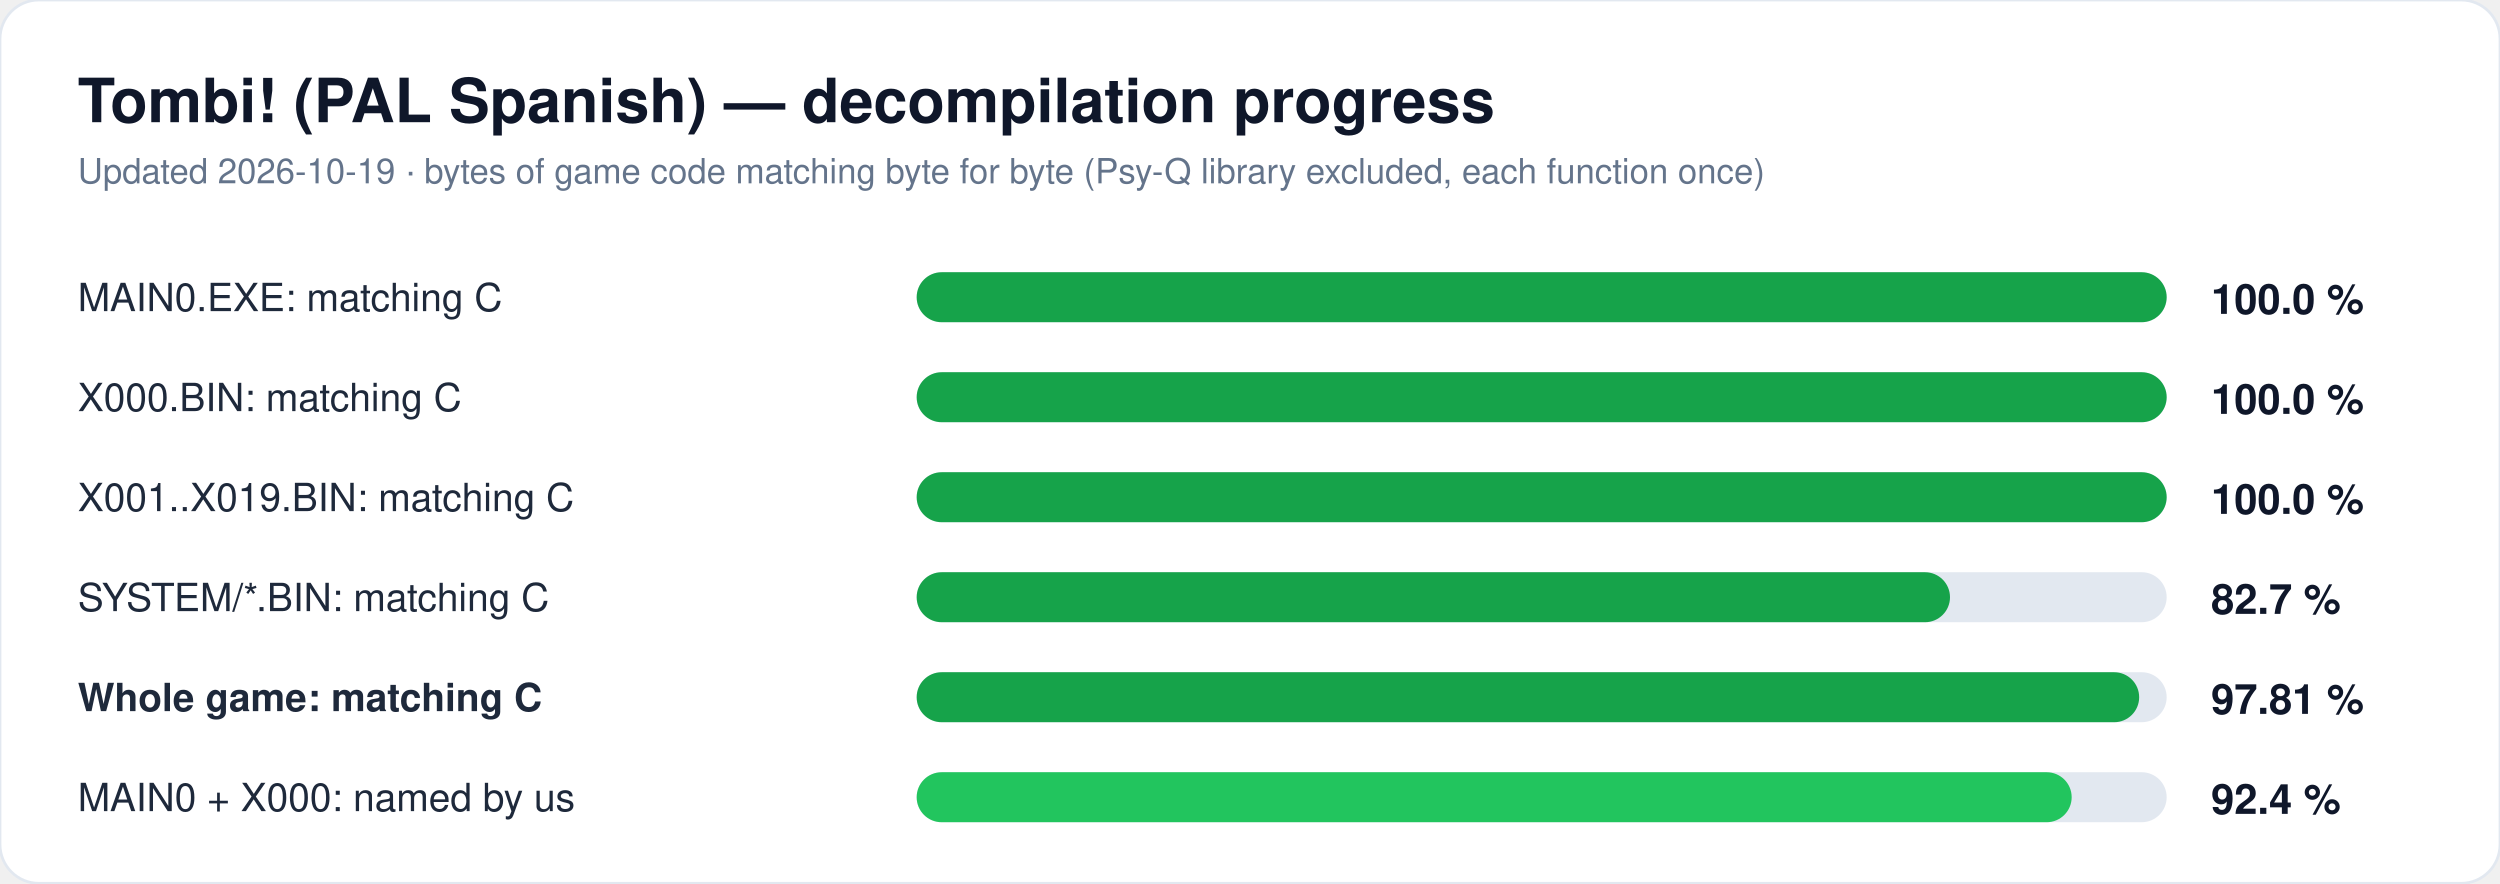
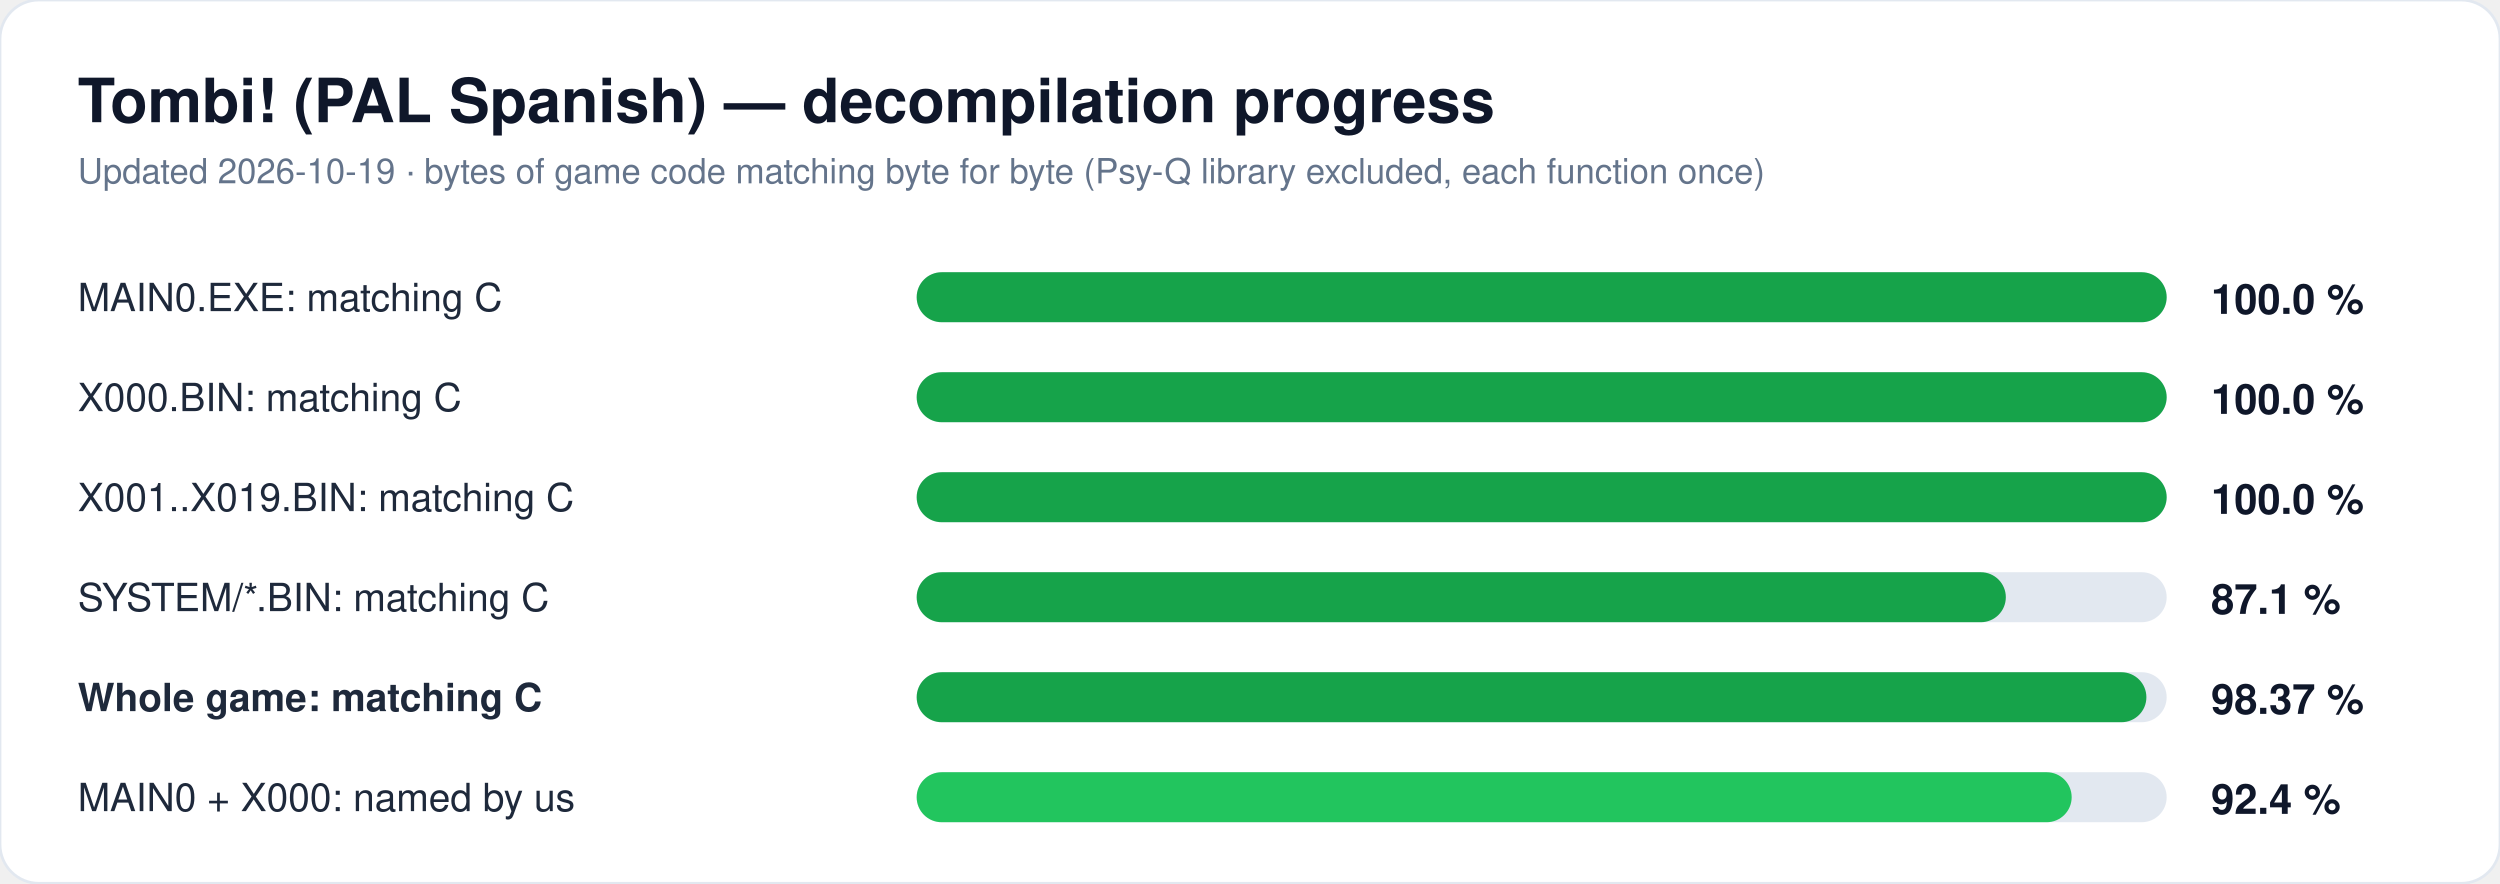
<svg xmlns="http://www.w3.org/2000/svg" width="900" height="318" viewBox="0 0 900 318" role="img" aria-label="Decompilation progress">
  <rect width="900" height="318" rx="14" fill="#ffffff" stroke="#e2e8f0" />
  <text x="28" y="44" font-family="Segoe UI,Helvetica,Arial,sans-serif" font-size="22" font-weight="700" fill="#0f172a">Tombi! (PAL Spanish) — decompilation progress</text>
  <text x="28" y="66" font-family="Segoe UI,Helvetica,Arial,sans-serif" font-size="12.5" fill="#64748b">Updated 2026-10-19 · bytes of game code matching byte for byte (Psy-Q library excluded, each function once)</text>
  <text x="28" y="112" font-family="Segoe UI,Helvetica,Arial,sans-serif" font-size="14" fill="#1e293b">MAIN0.EXE: matching C</text>
  <rect x="330" y="98" width="450" height="18" rx="9" fill="#e2e8f0" />
  <rect x="330" y="98" width="450.0" height="18" rx="9" fill="#16a34a" />
  <text x="796" y="113" font-family="Segoe UI,Helvetica,Arial,sans-serif" font-size="15" font-weight="700" fill="#0f172a">100.0 %</text>
  <text x="28" y="148" font-family="Segoe UI,Helvetica,Arial,sans-serif" font-size="14" fill="#1e293b">X000.BIN: matching C</text>
  <rect x="330" y="134" width="450" height="18" rx="9" fill="#e2e8f0" />
  <rect x="330" y="134" width="450.0" height="18" rx="9" fill="#16a34a" />
  <text x="796" y="149" font-family="Segoe UI,Helvetica,Arial,sans-serif" font-size="15" font-weight="700" fill="#0f172a">100.0 %</text>
  <text x="28" y="184" font-family="Segoe UI,Helvetica,Arial,sans-serif" font-size="14" fill="#1e293b">X001..X019.BIN: matching C</text>
  <rect x="330" y="170" width="450" height="18" rx="9" fill="#e2e8f0" />
  <rect x="330" y="170" width="450.0" height="18" rx="9" fill="#16a34a" />
  <text x="796" y="185" font-family="Segoe UI,Helvetica,Arial,sans-serif" font-size="15" font-weight="700" fill="#0f172a">100.0 %</text>
  <text x="28" y="220" font-family="Segoe UI,Helvetica,Arial,sans-serif" font-size="14" fill="#1e293b">SYSTEM/*.BIN: matching C</text>
  <rect x="330" y="206" width="450" height="18" rx="9" fill="#e2e8f0" />
-   <rect x="330" y="206" width="372.0" height="18" rx="9" fill="#16a34a" />
-   <text x="796" y="221" font-family="Segoe UI,Helvetica,Arial,sans-serif" font-size="15" font-weight="700" fill="#0f172a">82.7 %</text>
+   <rect x="330" y="206" width="392.1" height="18" rx="9" fill="#16a34a" />
+   <text x="796" y="221" font-family="Segoe UI,Helvetica,Arial,sans-serif" font-size="15" font-weight="700" fill="#0f172a">87.1 %</text>
  <text x="28" y="256" font-family="Segoe UI,Helvetica,Arial,sans-serif" font-size="14" font-weight="700" fill="#1e293b">Whole game: matching C</text>
  <rect x="330" y="242" width="450" height="18" rx="9" fill="#e2e8f0" />
-   <rect x="330" y="242" width="440.1" height="18" rx="9" fill="#16a34a" />
-   <text x="796" y="257" font-family="Segoe UI,Helvetica,Arial,sans-serif" font-size="15" font-weight="700" fill="#0f172a">97.81 %</text>
+   <rect x="330" y="242" width="442.7" height="18" rx="9" fill="#16a34a" />
+   <text x="796" y="257" font-family="Segoe UI,Helvetica,Arial,sans-serif" font-size="15" font-weight="700" fill="#0f172a">98.37 %</text>
  <text x="28" y="292" font-family="Segoe UI,Helvetica,Arial,sans-serif" font-size="14" fill="#1e293b">MAIN0 + X000: named by us</text>
  <rect x="330" y="278" width="450" height="18" rx="9" fill="#e2e8f0" />
  <rect x="330" y="278" width="415.8" height="18" rx="9" fill="#22c55e" />
  <text x="796" y="293" font-family="Segoe UI,Helvetica,Arial,sans-serif" font-size="15" font-weight="700" fill="#0f172a">92.4 %</text>
</svg>
